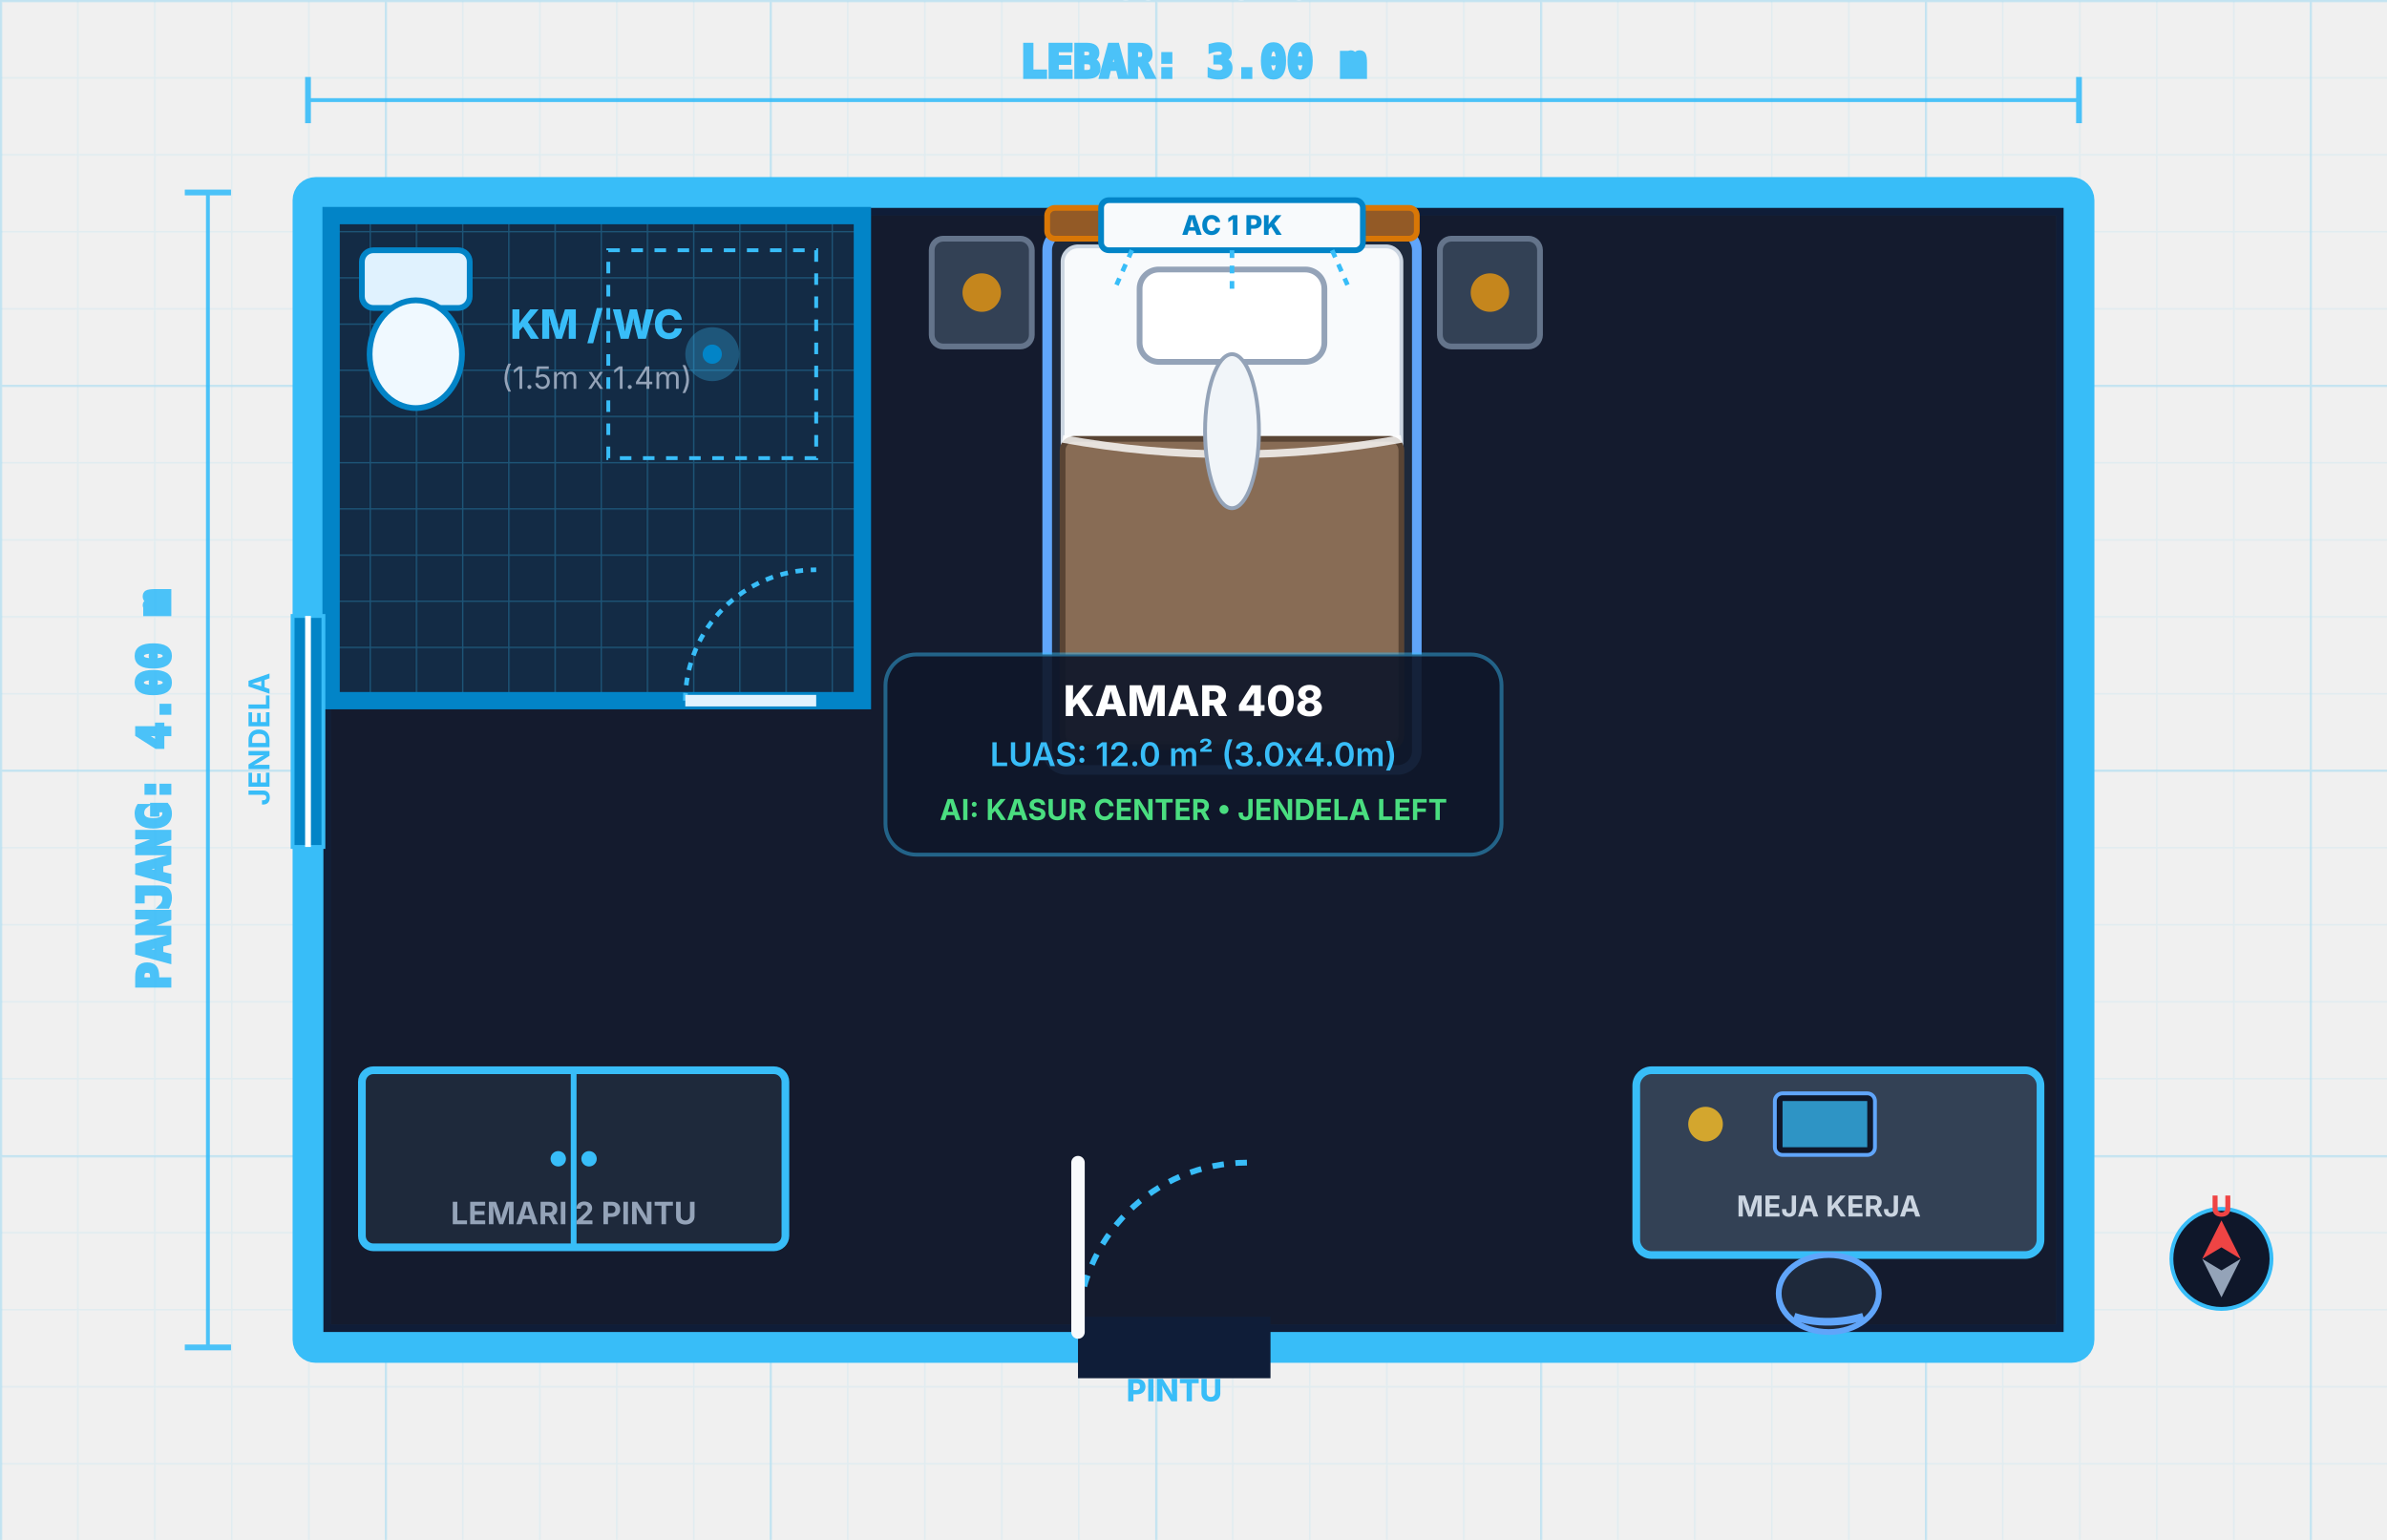
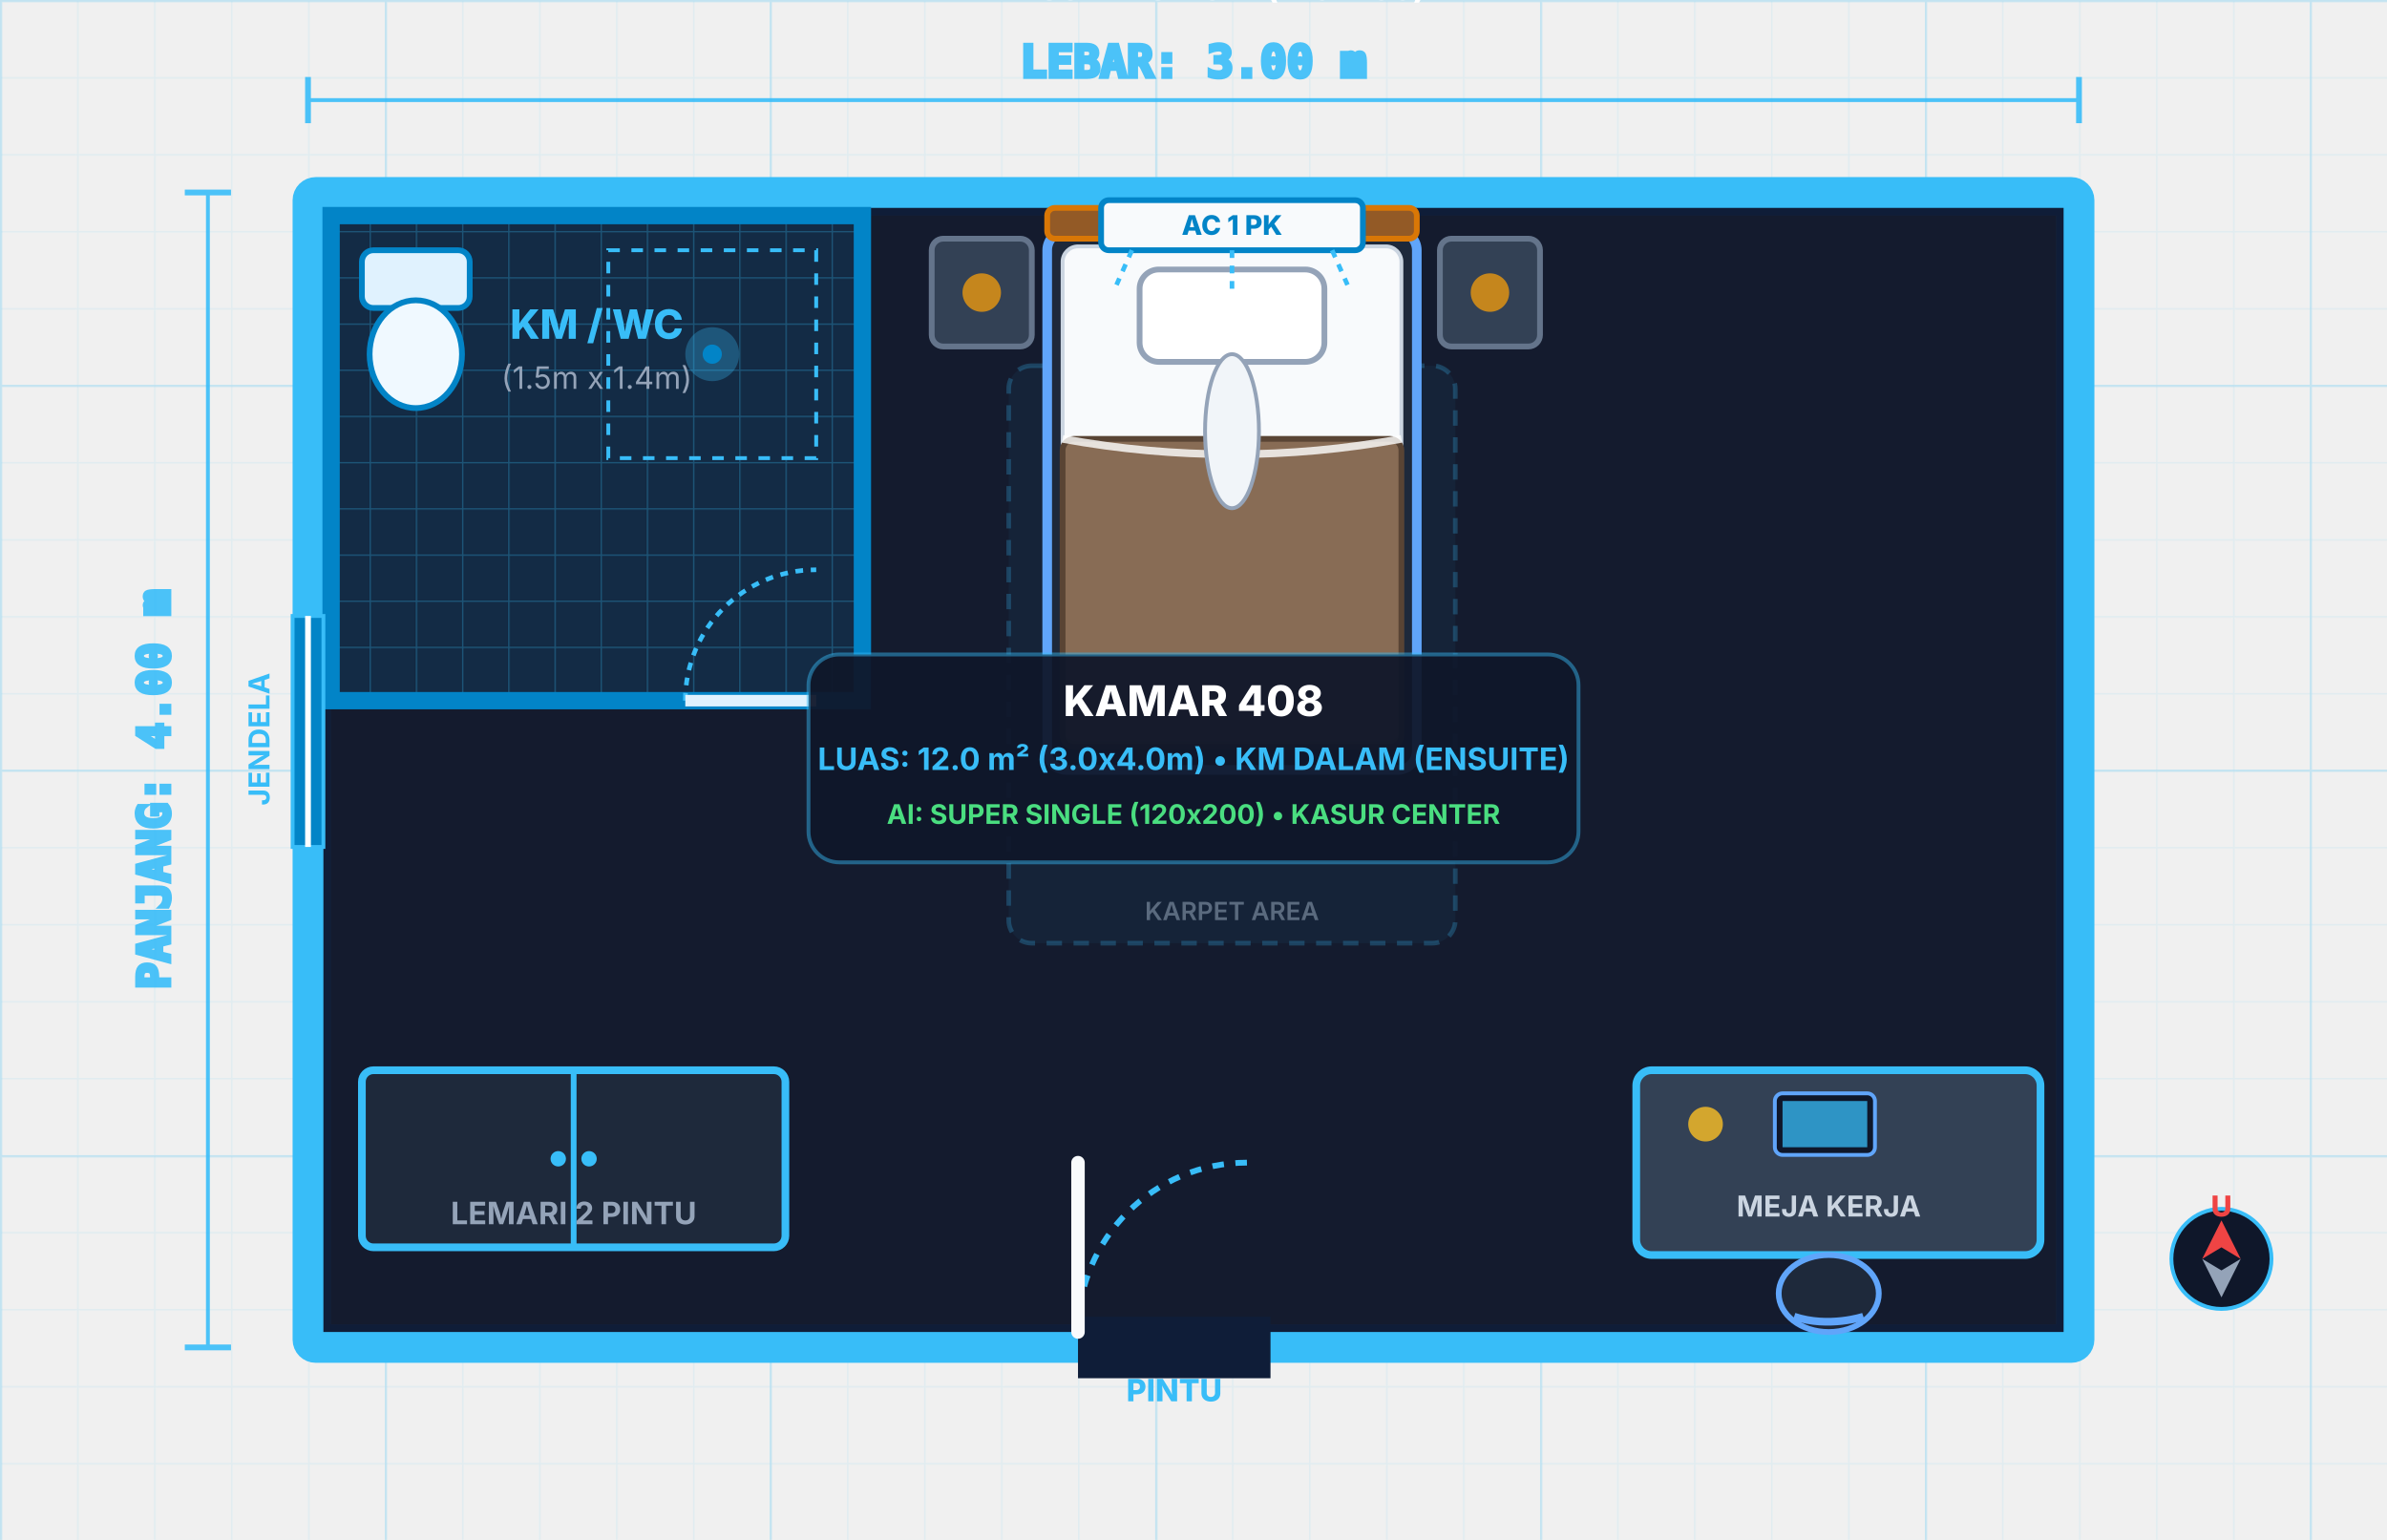
<svg xmlns="http://www.w3.org/2000/svg" viewBox="0 0 620 400" width="100%" height="100%" style="background:#0b1329; border-radius:12px; font-family:'Inter',system-ui,sans-serif;">
  <defs>
    <pattern id="grid_s_158" width="20" height="20" patternUnits="userSpaceOnUse">
      <path d="M 20 0 L 0 0 0 20" fill="none" stroke="rgba(56, 189, 248, 0.08)" stroke-width="0.8" />
    </pattern>
    <pattern id="grid_m_158" width="100" height="100" patternUnits="userSpaceOnUse">
      <path d="M 100 0 L 0 0 0 100" fill="none" stroke="rgba(56, 189, 248, 0.18)" stroke-width="1.2" />
    </pattern>
    <pattern id="tile_158" width="12" height="12" patternUnits="userSpaceOnUse">
      <rect width="12" height="12" fill="rgba(14, 165, 233, 0.12)" />
      <path d="M 12 0 L 0 0 0 12" fill="none" stroke="rgba(56, 189, 248, 0.28)" stroke-width="0.7" />
    </pattern>
  </defs>
  <rect width="620" height="400" fill="url(#grid_s_158)" />
  <rect width="620" height="400" fill="url(#grid_m_158)" />
  <g stroke="#38bdf8" stroke-width="1" opacity="0.9">
    <line x1="80" y1="26" x2="540" y2="26" />
    <line x1="80" y1="20" x2="80" y2="32" stroke-width="1.5" />
    <line x1="540" y1="20" x2="540" y2="32" stroke-width="1.5" />
    <text x="310" y="20" fill="#38bdf8" font-size="11.5" font-weight="700" text-anchor="middle" font-family="monospace">
      LEBAR: 3.00 m
    </text>
  </g>
  <g stroke="#38bdf8" stroke-width="1" opacity="0.9">
    <line x1="54" y1="50" x2="54" y2="350" />
    <line x1="48" y1="50" x2="60" y2="50" stroke-width="1.5" />
    <line x1="48" y1="350" x2="60" y2="350" stroke-width="1.5" />
    <text x="44" y="205" fill="#38bdf8" font-size="11.5" font-weight="700" text-anchor="middle" font-family="monospace" transform="rotate(-90 44 205)">
      PANJANG: 4.00 m
    </text>
  </g>
  <rect x="80" y="50" width="460" height="300" fill="#0f1d38" stroke="#38bdf8" stroke-width="8" rx="2" />
  <rect x="86" y="56" width="448" height="288" fill="#635143" opacity="0.22" />
  <rect x="86" y="56" width="448" height="288" fill="rgba(15, 23, 42, 0.75)" />
  <g>
    <rect x="86" y="56" width="138" height="126" fill="url(#tile_158)" stroke="#0284c7" stroke-width="4.5" />
    <text x="155" y="88" fill="#38bdf8" font-size="10.5" font-weight="800" text-anchor="middle">KM / WC</text>
    <text x="155" y="101" fill="#94a3b8" font-size="8" text-anchor="middle">(1.5m x 1.4m)</text>
    <rect x="94" y="65" width="28" height="15" rx="3" fill="#e0f2fe" stroke="#0284c7" stroke-width="1.5" />
    <ellipse cx="108" cy="92" rx="12" ry="14" fill="#f0f9ff" stroke="#0284c7" stroke-width="1.5" />
    <rect x="158" y="65" width="54" height="54" fill="none" stroke="#38bdf8" stroke-width="1" stroke-dasharray="3 3" />
    <circle cx="185" cy="92" r="7" fill="#38bdf8" opacity="0.3" />
    <circle cx="185" cy="92" r="2.5" fill="#0284c7" />
    <path d="M 178 182 A 34 34 0 0 1 212 148" fill="none" stroke="#38bdf8" stroke-width="1.2" stroke-dasharray="2 2" />
    <line x1="178" y1="182" x2="212" y2="182" stroke="#e0f2fe" stroke-width="3" />
  </g>
  <g>
+     <rect x="262" y="95" width="116" height="150" rx="6" fill="rgba(56, 189, 248, 0.05)" stroke="rgba(56, 189, 248, 0.25)" stroke-width="1.2" stroke-dasharray="4 3" />
+     <text x="320.0" y="239" fill="rgba(148, 163, 184, 0.55)" font-size="6.5" font-weight="600" text-anchor="middle">KARPET AREA</text>
+   </g>
+   <g>
    <rect x="272" y="60" width="96" height="140" rx="5" fill="#1e293b" stroke="#60a5fa" stroke-width="2.5" />
    <rect x="272" y="54" width="96" height="8" rx="2" fill="#935a26" stroke="#d97706" stroke-width="1.5" />
    <rect x="276" y="64" width="88" height="128" rx="4" fill="#f8fafc" stroke="#cbd5e1" stroke-width="1" />
    <rect x="276" y="114" width="88" height="80" rx="3" fill="#83654d" stroke="#594434" stroke-width="1.5" fill-opacity="0.95" />
    <path d="M 276 114 Q 320.0 122 364 114" fill="none" stroke="#ffffff" stroke-width="2" opacity="0.8" />
    <rect x="296.0" y="70" width="48" height="24" rx="5" fill="#ffffff" stroke="#94a3b8" stroke-width="1.5" />
    <ellipse cx="320.0" cy="112" rx="7" ry="20" fill="#f1f5f9" stroke="#94a3b8" stroke-width="1" />
-     <text x="320.0" cy="160" fill="#ffffff" font-size="8.5" font-weight="800" text-anchor="middle">SUPER SINGLE</text>
+     <text x="320.0" cy="160" fill="#ffffff" font-size="8" font-weight="800" text-anchor="middle">SUPER SINGLE (120x200)</text>
  </g>
  <rect x="242" y="62" width="26" height="28" rx="3" fill="#334155" stroke="#64748b" stroke-width="1.5" />
  <circle cx="255" cy="76" r="5" fill="#f59e0b" opacity="0.75" />
  <rect x="374" y="62" width="26" height="28" rx="3" fill="#334155" stroke="#64748b" stroke-width="1.5" />
  <circle cx="387" cy="76" r="5" fill="#f59e0b" opacity="0.75" />
  <g>
    <rect x="94" y="278" width="110" height="46" rx="3" fill="#1e293b" stroke="#38bdf8" stroke-width="2" />
    <line x1="149" y1="278" x2="149" y2="324" stroke="#38bdf8" stroke-width="1.5" />
    <circle cx="145" cy="301" r="2" fill="#38bdf8" />
    <circle cx="153" cy="301" r="2" fill="#38bdf8" />
    <text x="149" y="318" fill="#94a3b8" font-size="8" font-weight="700" text-anchor="middle">LEMARI 2 PINTU</text>
  </g>
  <g>
    <rect x="425" y="278" width="105" height="48" rx="4" fill="#334155" stroke="#38bdf8" stroke-width="2" />
    <rect x="461" y="284" width="26" height="16" rx="2" fill="#0f172a" stroke="#60a5fa" stroke-width="1" />
    <rect x="463" y="286" width="22" height="12" fill="#38bdf8" opacity="0.75" />
    <circle cx="443" cy="292" r="4.5" fill="#fbbf24" opacity="0.8" />
    <ellipse cx="475" cy="336" rx="13" ry="10" fill="#1e293b" stroke="#60a5fa" stroke-width="1.5" />
    <path d="M 466 342 C 475 345 484 342 484 342" stroke="#60a5fa" stroke-width="2" fill="none" />
    <text x="475" y="316" fill="#cbd5e1" font-size="7.5" font-weight="700" text-anchor="middle">MEJA KERJA</text>
  </g>
  <g>
    <rect x="286" y="52" width="68" height="13" rx="2" fill="#f8fafc" stroke="#0284c7" stroke-width="1.5" />
    <path d="M 294 65 L 290 74" stroke="#38bdf8" stroke-width="1.2" stroke-dasharray="2 2" />
    <path d="M 320 65 L 320 76" stroke="#38bdf8" stroke-width="1.2" stroke-dasharray="2 2" />
    <path d="M 346 65 L 350 74" stroke="#38bdf8" stroke-width="1.2" stroke-dasharray="2 2" />
    <text x="320" y="61" fill="#0284c7" font-size="7" font-weight="800" text-anchor="middle">AC 1 PK</text>
  </g>
  <g>
    <rect x="76" y="160" width="8" height="60" fill="#0284c7" stroke="#38bdf8" stroke-width="1" />
    <line x1="80" y1="160" x2="80" y2="220" stroke="#ffffff" stroke-width="1.5" />
    <text x="70" y="192" fill="#38bdf8" font-size="7.5" font-weight="700" text-anchor="middle" transform="rotate(-90 70 192)">JENDELA</text>
  </g>
  <g>
    <rect x="280" y="342" width="50" height="16" fill="#0f1d38" />
    <path d="M 280 346 A 44 44 0 0 1 324 302" fill="none" stroke="#38bdf8" stroke-width="1.5" stroke-dasharray="3 3" />
    <line x1="280" y1="346" x2="280" y2="302" stroke="#f8fafc" stroke-width="3.5" stroke-linecap="round" />
    <text x="305" y="364" fill="#38bdf8" font-size="8" font-weight="800" text-anchor="middle">PINTU</text>
  </g>
  <g>
-     <rect x="230" y="170" width="160" height="52" rx="8" fill="rgba(15, 23, 42, 0.92)" stroke="rgba(56, 189, 248, 0.45)" stroke-width="1" />
+     <rect x="210" y="170" width="200" height="54" rx="8" fill="rgba(15, 23, 42, 0.94)" stroke="rgba(56, 189, 248, 0.45)" stroke-width="1" />
    <text x="310" y="186" fill="#ffffff" font-size="11" font-weight="800" text-anchor="middle">KAMAR 408</text>
-     <text x="310" y="199" fill="#38bdf8" font-size="8.5" font-weight="600" text-anchor="middle">LUAS: 12.0 m² (3.0x4.0m)</text>
-     <text x="310" y="213" fill="#4ade80" font-size="7.5" font-weight="700" text-anchor="middle">AI: KASUR CENTER • JENDELA LEFT</text>
+     <text x="310" y="200" fill="#38bdf8" font-size="8" font-weight="700" text-anchor="middle">LUAS: 12.0 m² (3.0x4.0m) • KM DALAM (ENSUITE)</text>
+     <text x="310" y="214" fill="#4ade80" font-size="7" font-weight="700" text-anchor="middle">AI: SUPER SINGLE (120x200) • KASUR CENTER</text>
  </g>
  <g transform="translate(562, 312)">
    <circle cx="15" cy="15" r="13" fill="#0f172a" stroke="#38bdf8" stroke-width="1" />
    <path d="M 15 5 L 20 15 L 15 12 L 10 15 Z" fill="#ef4444" />
    <path d="M 15 25 L 20 15 L 15 18 L 10 15 Z" fill="#94a3b8" />
    <text x="15" y="4" fill="#ef4444" font-size="7.5" font-weight="800" text-anchor="middle">U</text>
  </g>
</svg>
